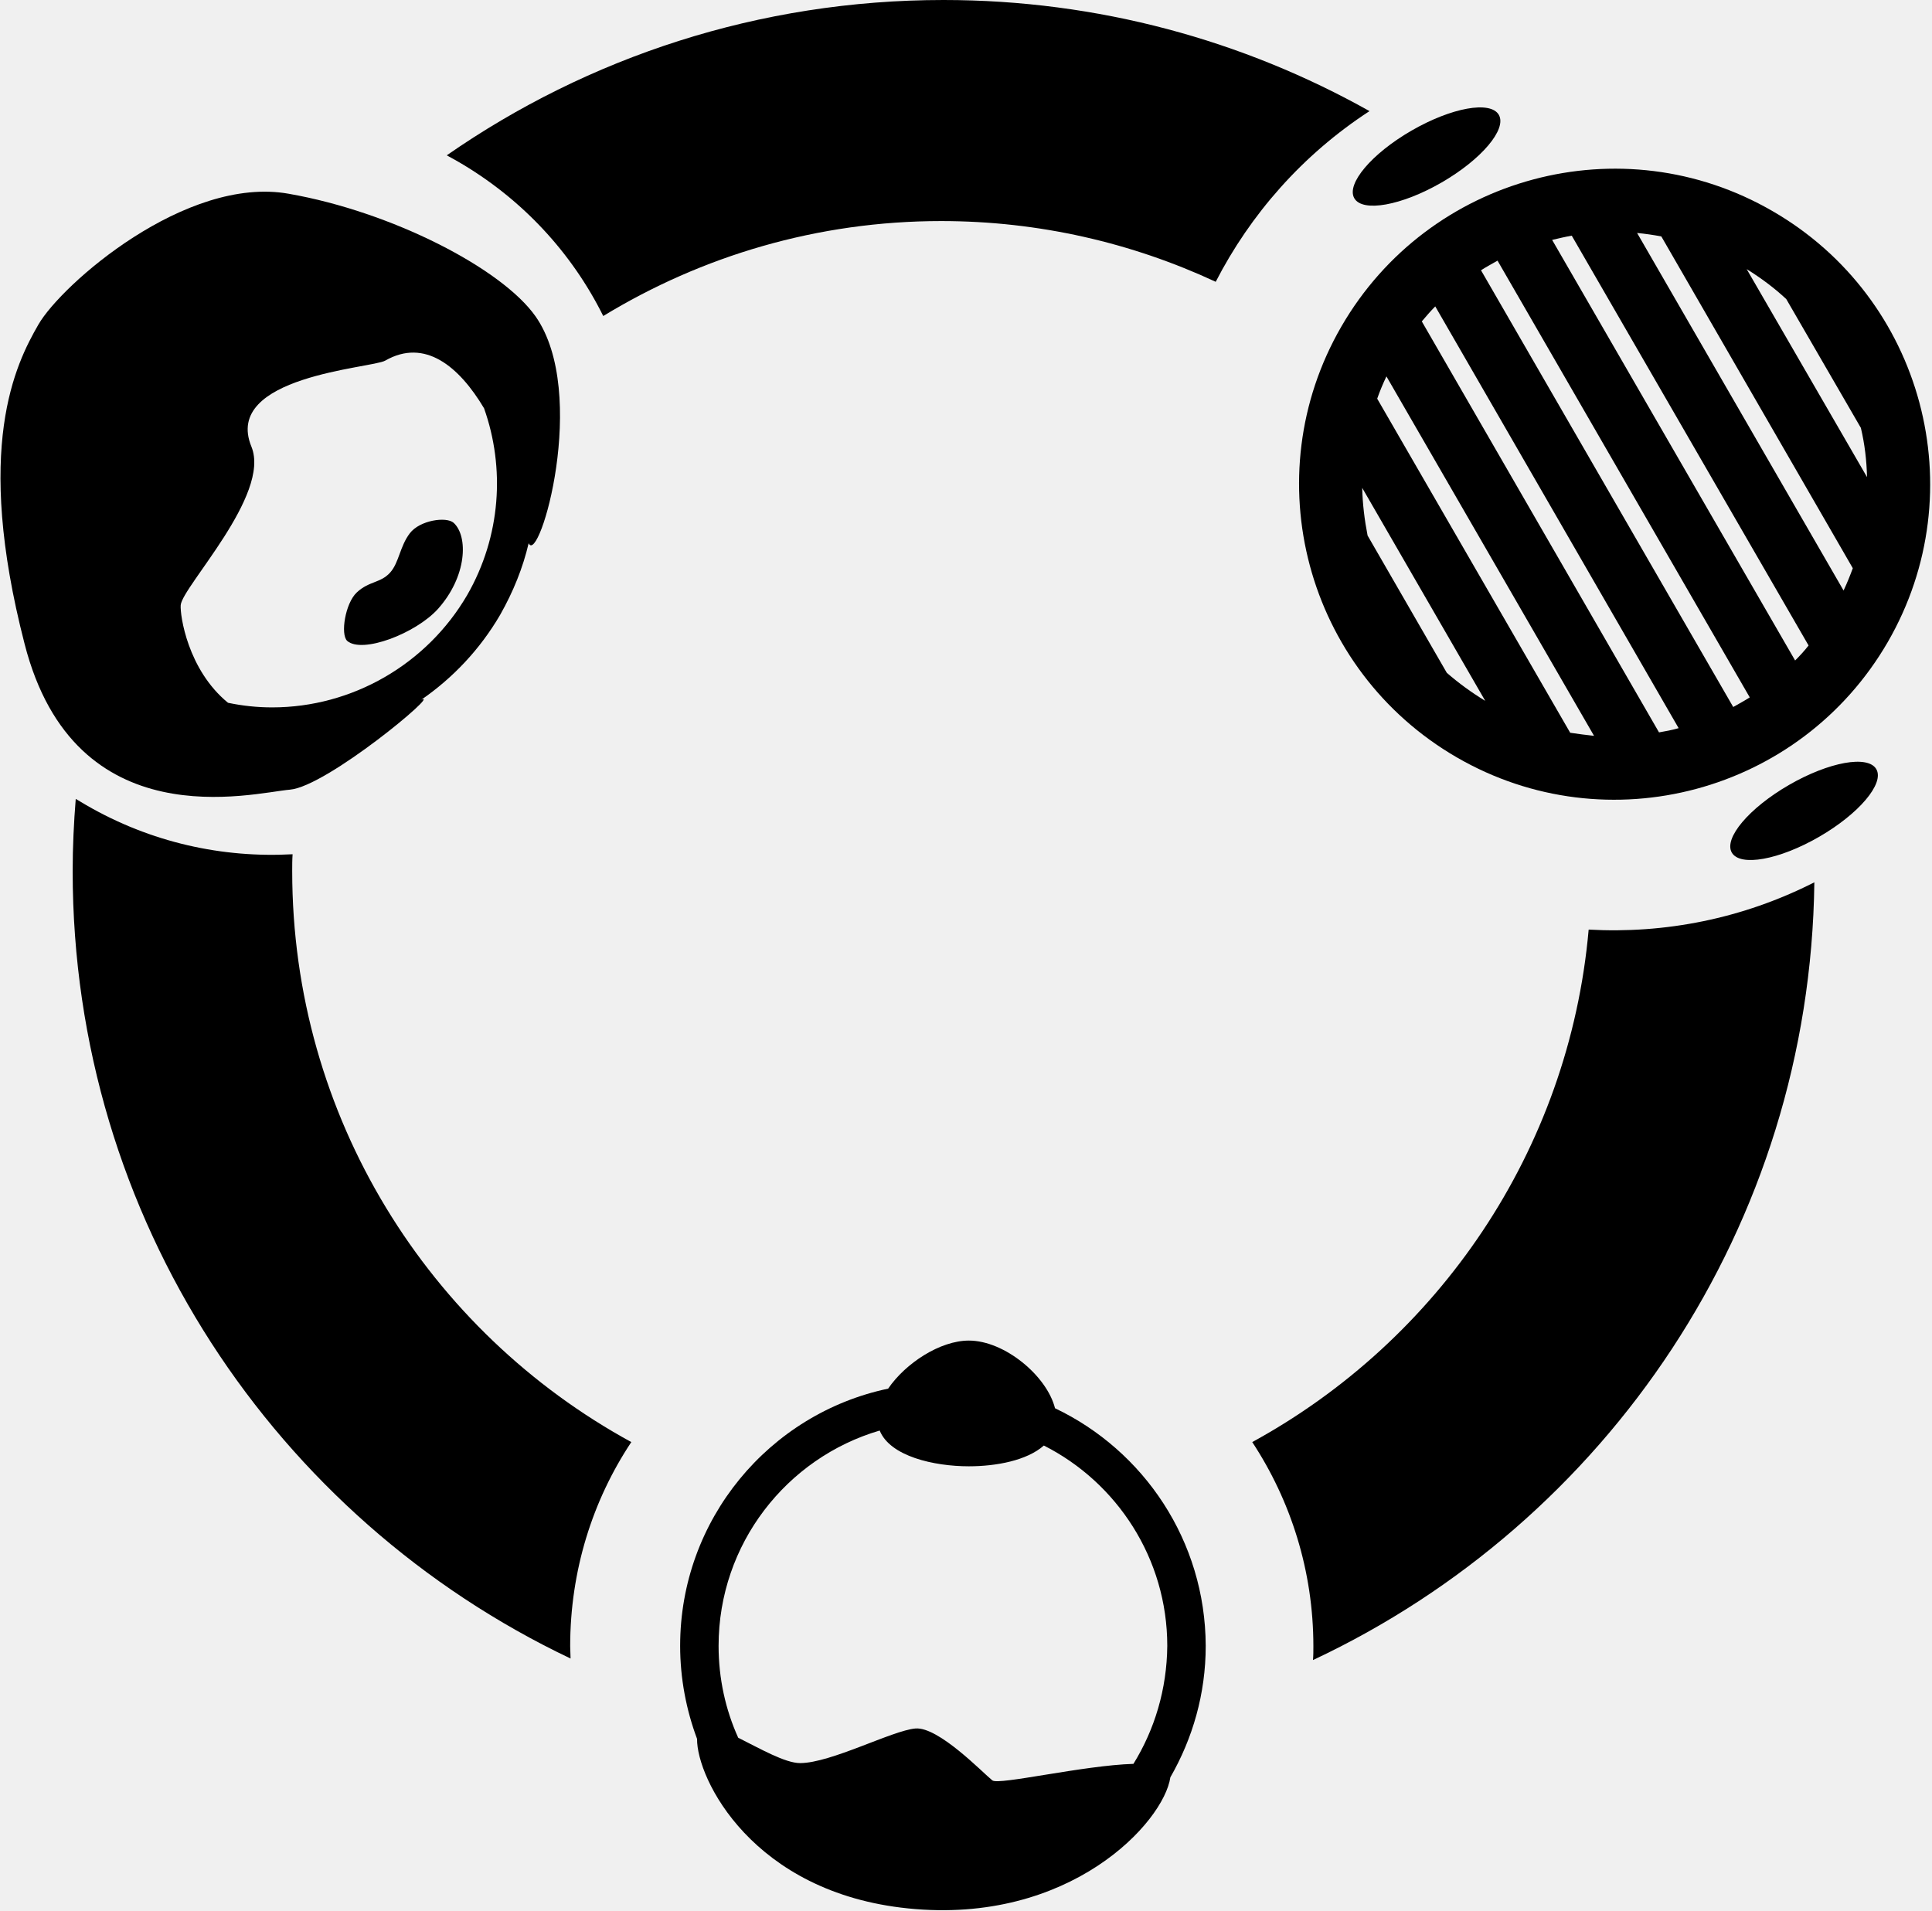
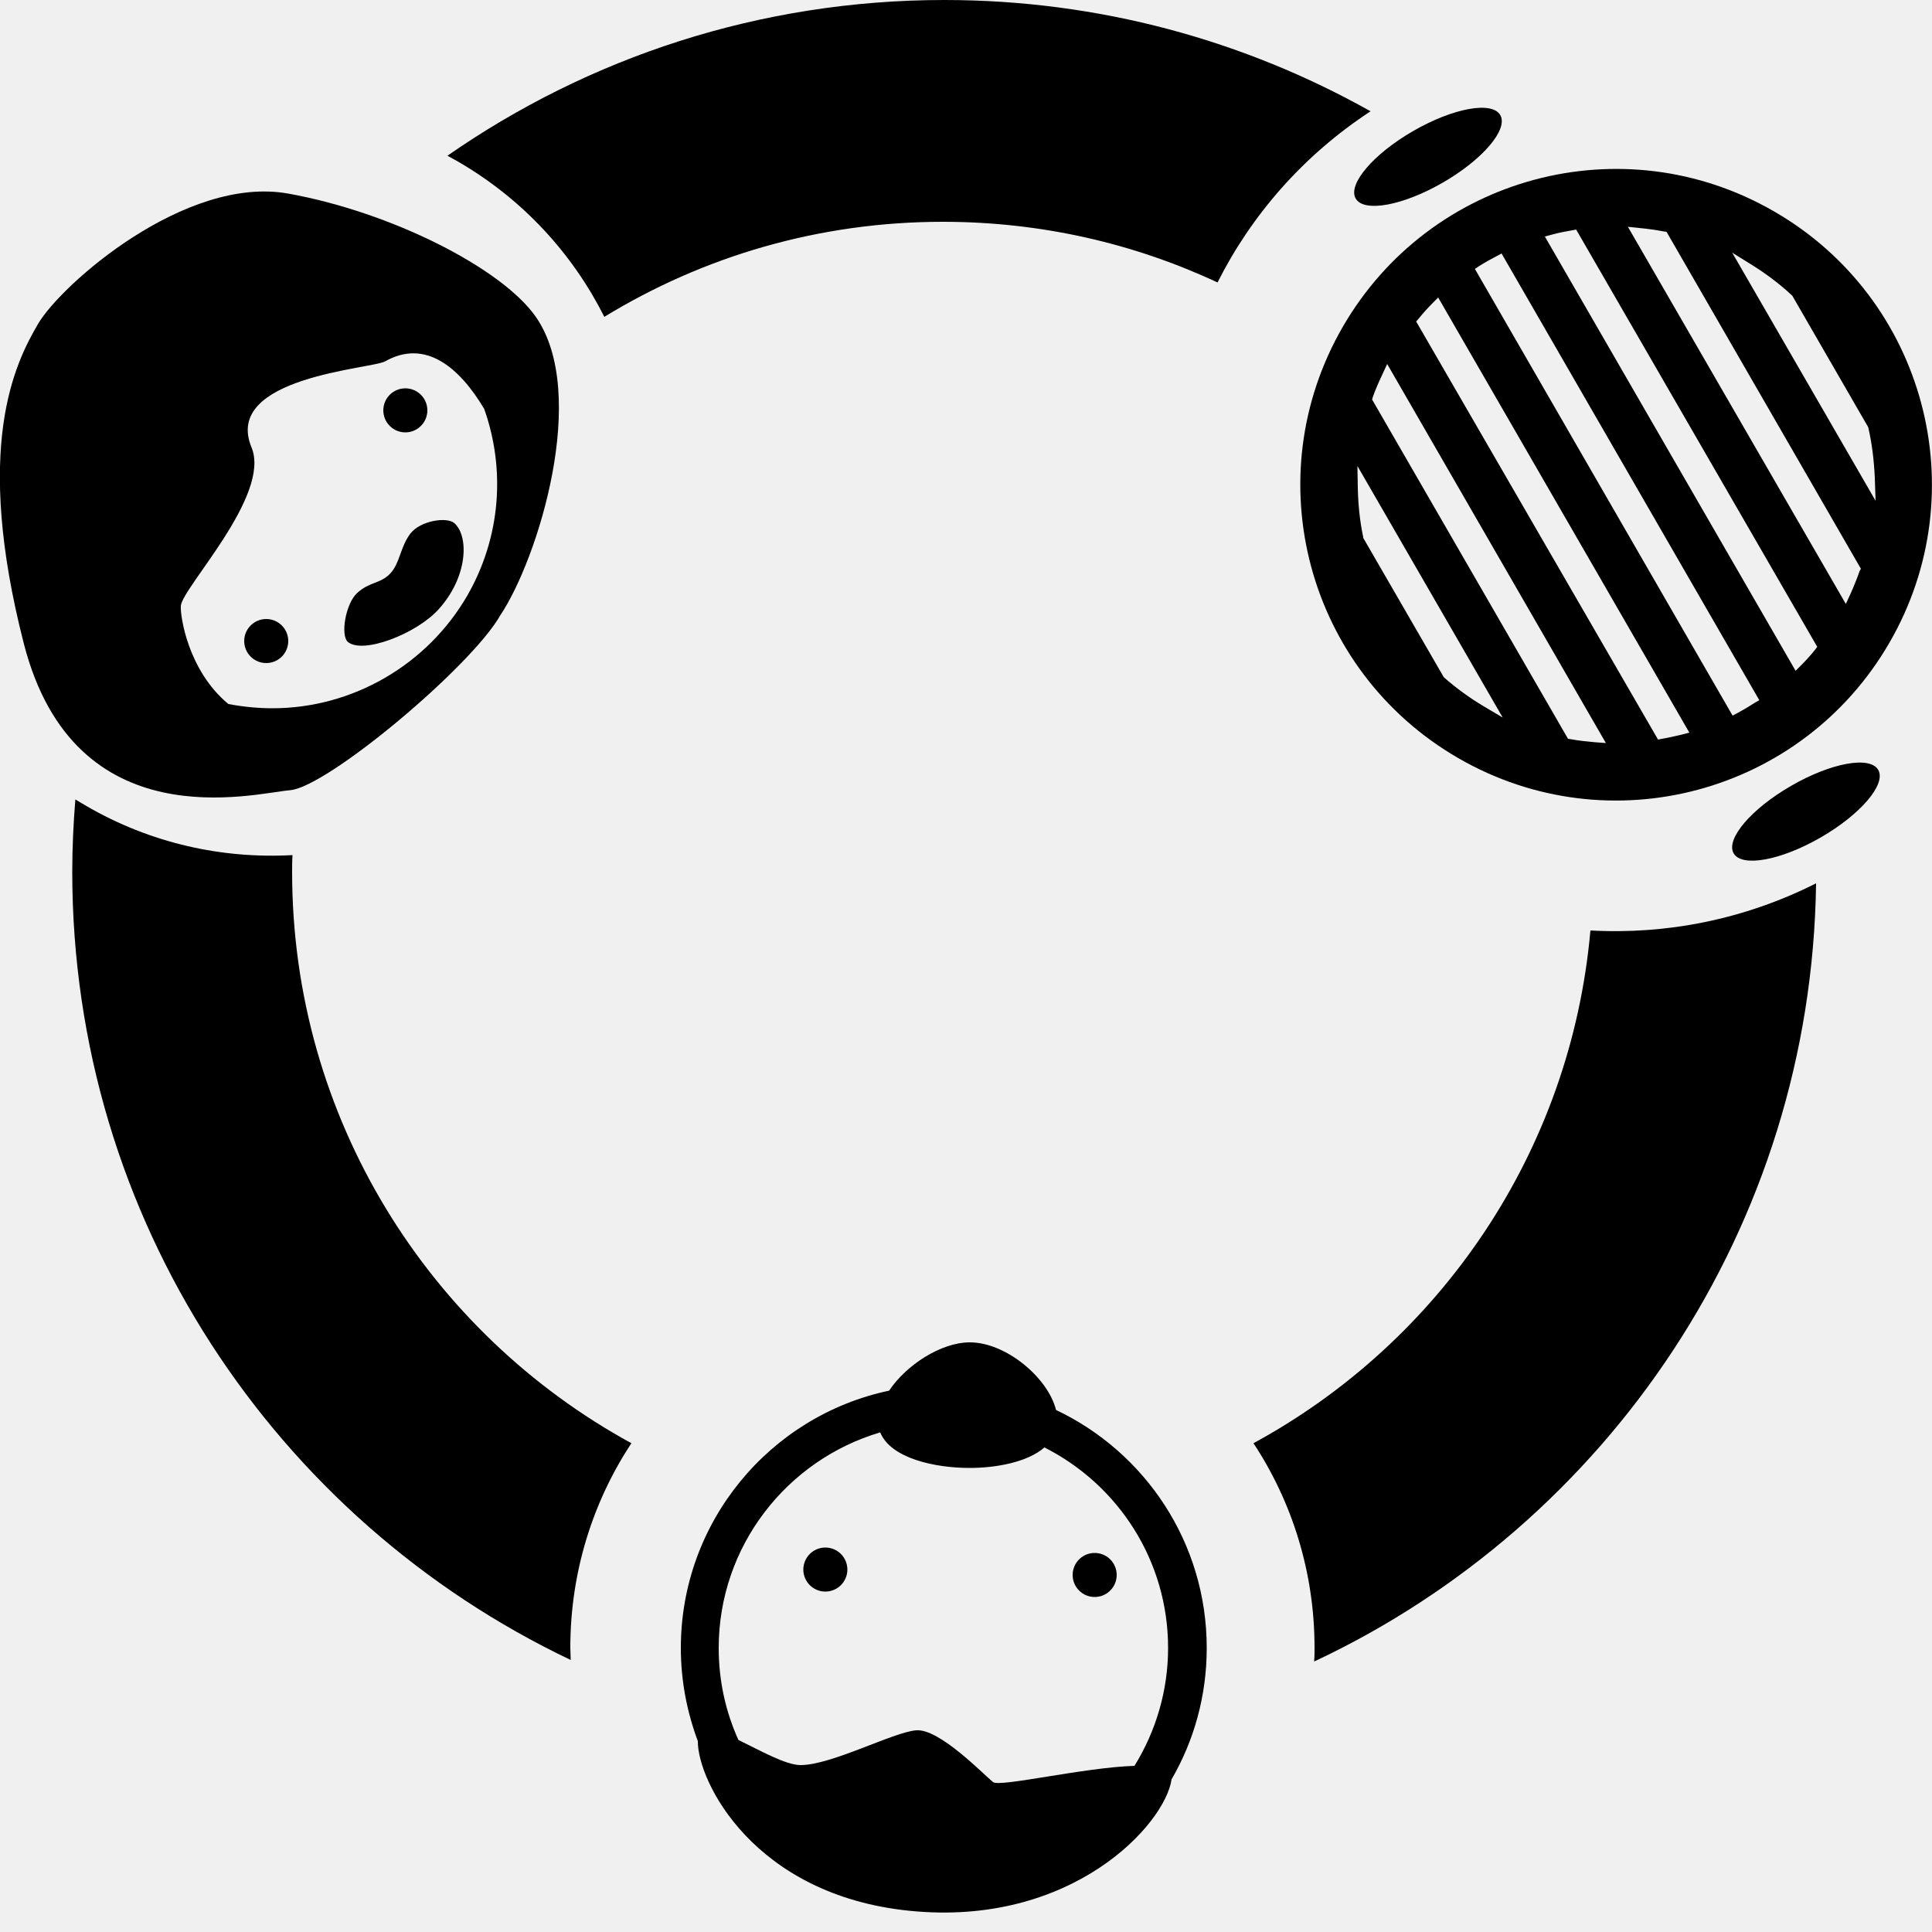
- <svg xmlns="http://www.w3.org/2000/svg" version="1.1" x="0px" y="0px" width="502.5px" height="497px" viewBox="0 0 502.5 497" style="enable-background:new 0 0 502.5 497;" xml:space="preserve">
-   <style type="text/css">
- 	.st0{fill:#9D4C0F;}
- 	.st1{fill:none;stroke:#0E0F0E;stroke-miterlimit:10;}
- 	.st2{fill:#DCC094;}
- 	.st3{fill:#FF8F14;}
- 	.st4{fill:#A62F01;}
- 	.st5{fill:#DCC094;stroke:#DCC094;stroke-miterlimit:10;}
- 	.st6{fill:#0E0F0E;}
- 	.st7{fill:#FFFFFF;}
- 	.st8{fill:#761602;}
- </style>
-   <g id="circle_background">
- </g>
-   <g id="icon_female">
- </g>
-   <g id="icon_male">
- </g>
-   <g id="icon_grill">
- </g>
+ <svg xmlns="http://www.w3.org/2000/svg" version="1.1" x="0px" y="0px" width="500px" height="500px" viewBox="0 0 500 500" style="enable-background:new 0 0 500 500;" xml:space="preserve">
  <g id="all_icon_monochrome">
    <g>
-       <path d="M274.4,366.3c-2.1-8.4-13.1-17.6-22.4-17.6c-7.5,0-16.5,5.9-21,12.5c-30.9,6.5-54.1,34-54.1,66.9c0,8.5,1.6,16.7,4.4,24.2    c0,0,0,0,0,0c-0.1,10.3,14.4,40,54.9,44.1c42.1,4.3,66.5-22.4,68.2-34.1c0,0,0,0,0,0c5.8-10.1,9.2-21.7,9.2-34.2    C313.5,400.8,297.5,377.3,274.4,366.3z M294.8,458.8c-13.1,0.4-35,5.6-36.7,4.3c-2.5-2-14-14-20-13.5s-22,9-30,9    c-3.9,0-10.5-3.8-16.1-6.6c-3.3-7.3-5.1-15.4-5.1-23.9c0-26.5,17.7-48.9,41.9-56c2.7,6.7,14.1,9.3,23.2,9.3    c7.1,0,15.1-1.5,19.5-5.4c19,9.6,32.1,29.4,32.1,52.1C303.5,439.4,300.3,449.9,294.8,458.8z" />
-       <path d="M76,226.6c0-1.5,0-2.9,0.1-4.4c-18.2,1-36.8-3-53.7-12.8c-0.9-0.5-1.8-1.1-2.7-1.6c-0.5,6.2-0.8,12.5-0.8,18.8    c0,90.4,52.9,168.4,129.5,204.8c0-1.1-0.1-2.1-0.1-3.2c0-19.6,5.8-37.9,15.9-53.1C111.6,346.4,76,290.6,76,226.6z" />
-       <path d="M356.2,28.9C323.4,10.5,285.6,0,245.4,0c-48,0-92.5,14.9-129.2,40.4c0.9,0.5,1.8,1,2.7,1.5c17,9.8,29.9,24,38,40.3    c25.6-15.6,55.7-24.7,87.9-24.7c25.5,0,49.7,5.7,71.4,15.8C325.2,55.8,338.7,40.3,356.2,28.9z" />
-       <path d="M413.2,241.8c-5.1,57.6-39.2,106.9-87.5,133.3c10,15.2,15.9,33.5,15.9,53.1c0,1.2,0,2.4-0.1,3.6    C417.8,396,470.8,319,471.9,229.5C453.2,239,433,242.9,413.2,241.8z" />
-       <path d="M75.4,205.4c9.6-0.8,39.4-25.7,34.2-23.4c0,0,0,0,0,0c8.1-5.6,15.2-13,20.5-22.1c3.4-6,5.9-12.2,7.4-18.6    c2.7,6,15.8-39,1.8-59c-8.8-12.5-37.4-27.2-64.2-31.9c-26.8-4.8-59.1,23.6-65.1,34c-6,10.4-16.8,32-3.6,83.1    C19.5,218.6,65.8,206.2,75.4,205.4z M47,157.4c0.4-4.8,23.5-28.7,18.4-41.2c-7.6-18.4,31.3-20.4,34.8-22.4    c10.3-5.9,19.2,1.5,25.7,12.4c5.5,15.5,4.4,33.3-4.4,48.6C111,172.8,91.6,184,70.8,184c-3.9,0-7.7-0.4-11.5-1.2    C48.8,174.2,46.8,160,47,157.4z" />
-       <path d="M113.9,158.4c7.6-8.5,7.9-18.9,4.1-22.4c-1.9-1.7-8.8-0.7-11.4,2.7s-2.8,7.6-5.1,10.2c-2.5,2.8-5.5,2.2-8.7,5.2    c-3,2.8-4.3,10.9-2.5,12.6C94.2,170.1,108.1,164.8,113.9,158.4z" />
-       <ellipse transform="matrix(-0.5 -0.866 0.866 -0.5 521.2341 722.7827)" cx="469.3" cy="210.9" rx="7.8" ry="21.7" />
-       <ellipse transform="matrix(-0.866 0.5 -0.5 -0.866 712.7256 -109.4474)" cx="371" cy="40.8" rx="21.7" ry="7.8" />
-       <path d="M461,54.9c-39.2-22.7-89.4-9.2-112.1,30c-22.7,39.2-9.2,89.4,30,112.1c39.2,22.7,89.4,9.2,112.1-30    C513.7,127.7,500.2,77.5,461,54.9z M376.3,175l-20.6-35.7c-0.8-4.1-1.3-8.2-1.4-12.4l32,55.4C382.7,180.1,379.4,177.7,376.3,175z     M408.4,190.6l-50.2-86.9c0.7-2,1.5-3.9,2.4-5.8l54,93.5C412.6,191.2,410.5,190.9,408.4,190.6z M431.5,190.5L369.8,83.6    c1.1-1.3,2.3-2.7,3.5-3.9l63.3,109.7C434.9,189.9,433.2,190.2,431.5,190.5z M450.8,183.9L385.2,70.3c1.4-0.9,2.9-1.7,4.3-2.5    l65.6,113.6C453.7,182.3,452.2,183.1,450.8,183.9z M466.9,171.8L403.7,62.4c1.7-0.4,3.4-0.8,5.1-1.1l61.6,106.6    C469.3,169.3,468.1,170.6,466.9,171.8z M479.5,153.6l-53.7-93c2.1,0.2,4.2,0.5,6.3,0.9l49.8,86.3    C481.2,149.7,480.4,151.7,479.5,153.6z M454.3,70c3.7,2.3,7.2,4.9,10.3,7.8l19.4,33.5c1,4.2,1.5,8.5,1.6,12.8L454.3,70z" />
+       <path d="M273.3,364.9c-2.1-8.4-13-17.5-22.3-17.5c-7.5,0-16.5,5.9-20.9,12.5c-30.8,6.5-53.9,33.9-53.9,66.6    c0,8.5,1.6,16.6,4.4,24.1c0,0,0,0,0,0c-0.1,10.3,14.4,39.8,54.7,43.9c42,4.3,66.2-22.3,67.9-34c0,0,0,0,0,0    c5.8-10,9.1-21.6,9.1-34C312.3,399.2,296.3,375.8,273.3,364.9z M293.6,457c-13,0.4-34.9,5.6-36.6,4.2c-2.5-2-13.9-13.9-19.9-13.4    s-21.9,9-29.9,9c-3.9,0-10.5-3.8-16.1-6.5c-3.3-7.3-5.1-15.3-5.1-23.8c0-26.4,17.7-48.7,41.8-55.8c2.7,6.7,14.1,9.2,23.1,9.2    c7,0,15-1.5,19.4-5.3c19,9.6,32,29.2,32,51.9C302.3,437.6,299.1,448.1,293.6,457z" />
+       <path d="M75.6,225.7c0-1.5,0-2.9,0.1-4.4c-18.1,1-36.7-3-53.5-12.8c-0.9-0.5-1.8-1.1-2.7-1.6c-0.5,6.2-0.8,12.4-0.8,18.7    c0,90,52.7,167.7,129,204c0-1.1-0.1-2.1-0.1-3.2c0-19.5,5.8-37.7,15.8-52.9C111.2,345,75.6,289.5,75.6,225.7z" />
+       <path d="M354.7,28.8C322.1,10.5,284.5,0,244.4,0c-47.8,0-92.1,14.9-128.6,40.3c0.9,0.5,1.8,1,2.7,1.5    c16.9,9.8,29.7,23.9,37.9,40.2c25.5-15.6,55.5-24.6,87.6-24.6c25.4,0,49.5,5.6,71.1,15.7C323.9,55.6,337.3,40.2,354.7,28.8z" />
+       <path d="M411.6,240.8c-5.1,57.4-39,106.5-87.2,132.7c10,15.2,15.8,33.4,15.8,52.9c0,1.2,0,2.4-0.1,3.6    c75.9-35.6,128.7-112.3,129.9-201.4C451.4,238,431.2,241.9,411.6,240.8z" />
+       <path d="M75.1,204.5c9.6-0.8,46.9-32,54.4-45.3c9.7-14.5,23.1-57.4,9.1-77.3c-8.8-12.5-37.3-27-64-31.8    C48,45.3,15.8,73.6,9.8,83.9c-6,10.3-16.7,31.8-3.6,82.8C19.4,217.7,65.6,205.3,75.1,204.5z M46.8,156.8    c0.4-4.8,23.4-28.6,18.3-41c-7.6-18.3,31.2-20.3,34.6-22.3c10.3-5.8,19.1,1.4,25.6,12.3c5.5,15.5,4.4,33.1-4.4,48.4    c-10.4,17.9-29.7,29.1-50.4,29.1c-3.8,0-7.7-0.4-11.4-1.1C48.6,173.5,46.6,159.3,46.8,156.8z" />
+       <path d="M113.5,157.7c7.6-8.4,7.9-18.9,4.1-22.3c-1.9-1.7-8.8-0.7-11.4,2.7c-2.6,3.4-2.7,7.6-5.1,10.2c-2.5,2.8-5.5,2.2-8.7,5.2    c-3,2.8-4.3,10.9-2.4,12.6C93.8,169.4,107.7,164.1,113.5,157.7z" />
+       <ellipse transform="matrix(-0.5 -0.866 0.866 -0.5 519.1299 719.8651)" cx="467.4" cy="210.1" rx="7.7" ry="21.6" />
+       <ellipse transform="matrix(-0.866 0.5 -0.5 -0.866 709.8486 -109.0053)" cx="369.5" cy="40.6" rx="21.6" ry="7.7" />
+       <path d="M459.1,54.7c-39.1-22.6-89-9.2-111.6,29.9c-22.6,39.1-9.2,89,29.9,111.6c39.1,22.6,89,9.2,111.6-29.9    C511.6,127.2,498.2,77.2,459.1,54.7z M384,182.8c-3.7-2.2-7.1-4.7-10.2-7.4l-0.2-0.2l-0.1-0.2l-20.7-35.8l0-0.2    c-0.9-4.2-1.3-8.4-1.4-12.6l-0.1-5.8l37.6,65.1L384,182.8z M412.9,192.1c-2.1-0.2-4.3-0.4-6.4-0.8l-0.7-0.1l-50.7-87.8l0.2-0.7    c0.7-2,1.6-4,2.5-5.9l1.2-2.6l56.6,98.1L412.9,192.1z M435.3,190.1c-1.7,0.4-3.4,0.8-5.2,1.1l-1,0.2L366.5,83.2l0.7-0.8    c1.2-1.5,2.4-2.8,3.6-4l1.4-1.4l65,112.6L435.3,190.1z M454.1,181.9c-1.4,0.9-2.9,1.8-4.4,2.6l-1.3,0.7l-0.7-1.2l-66-114.4    l1.2-0.8c1.4-0.9,2.9-1.7,4.4-2.5l1.3-0.7l66.7,115.6L454.1,181.9z M469.7,168.2c-1.2,1.5-2.4,2.8-3.6,4l-1.4,1.4L399.8,61.2    l1.9-0.5c1.8-0.5,3.5-0.8,5.2-1.1l1-0.2l62.4,108L469.7,168.2z M481.3,147.7c-0.7,2-1.5,4-2.4,6l-1.2,2.6l-56.4-97.6l2.9,0.3    c2.1,0.2,4.3,0.5,6.4,0.9l0.7,0.1l50.3,87.2L481.3,147.7z M448.3,65.4l5,3.1c3.7,2.3,7.3,5,10.4,7.9l0.2,0.2l0.1,0.2l19.4,33.6    l0.1,0.2c1,4.3,1.5,8.7,1.7,13.1l0.2,5.9L448.3,65.4z" />
+       <circle cx="213.6" cy="406.2" r="5.7" />
+       <circle cx="283.3" cy="407.6" r="5.7" />
+       <circle cx="104.9" cy="106.2" r="5.7" />
+       <circle cx="68.9" cy="165.9" r="5.7" />
    </g>
  </g>
</svg>
